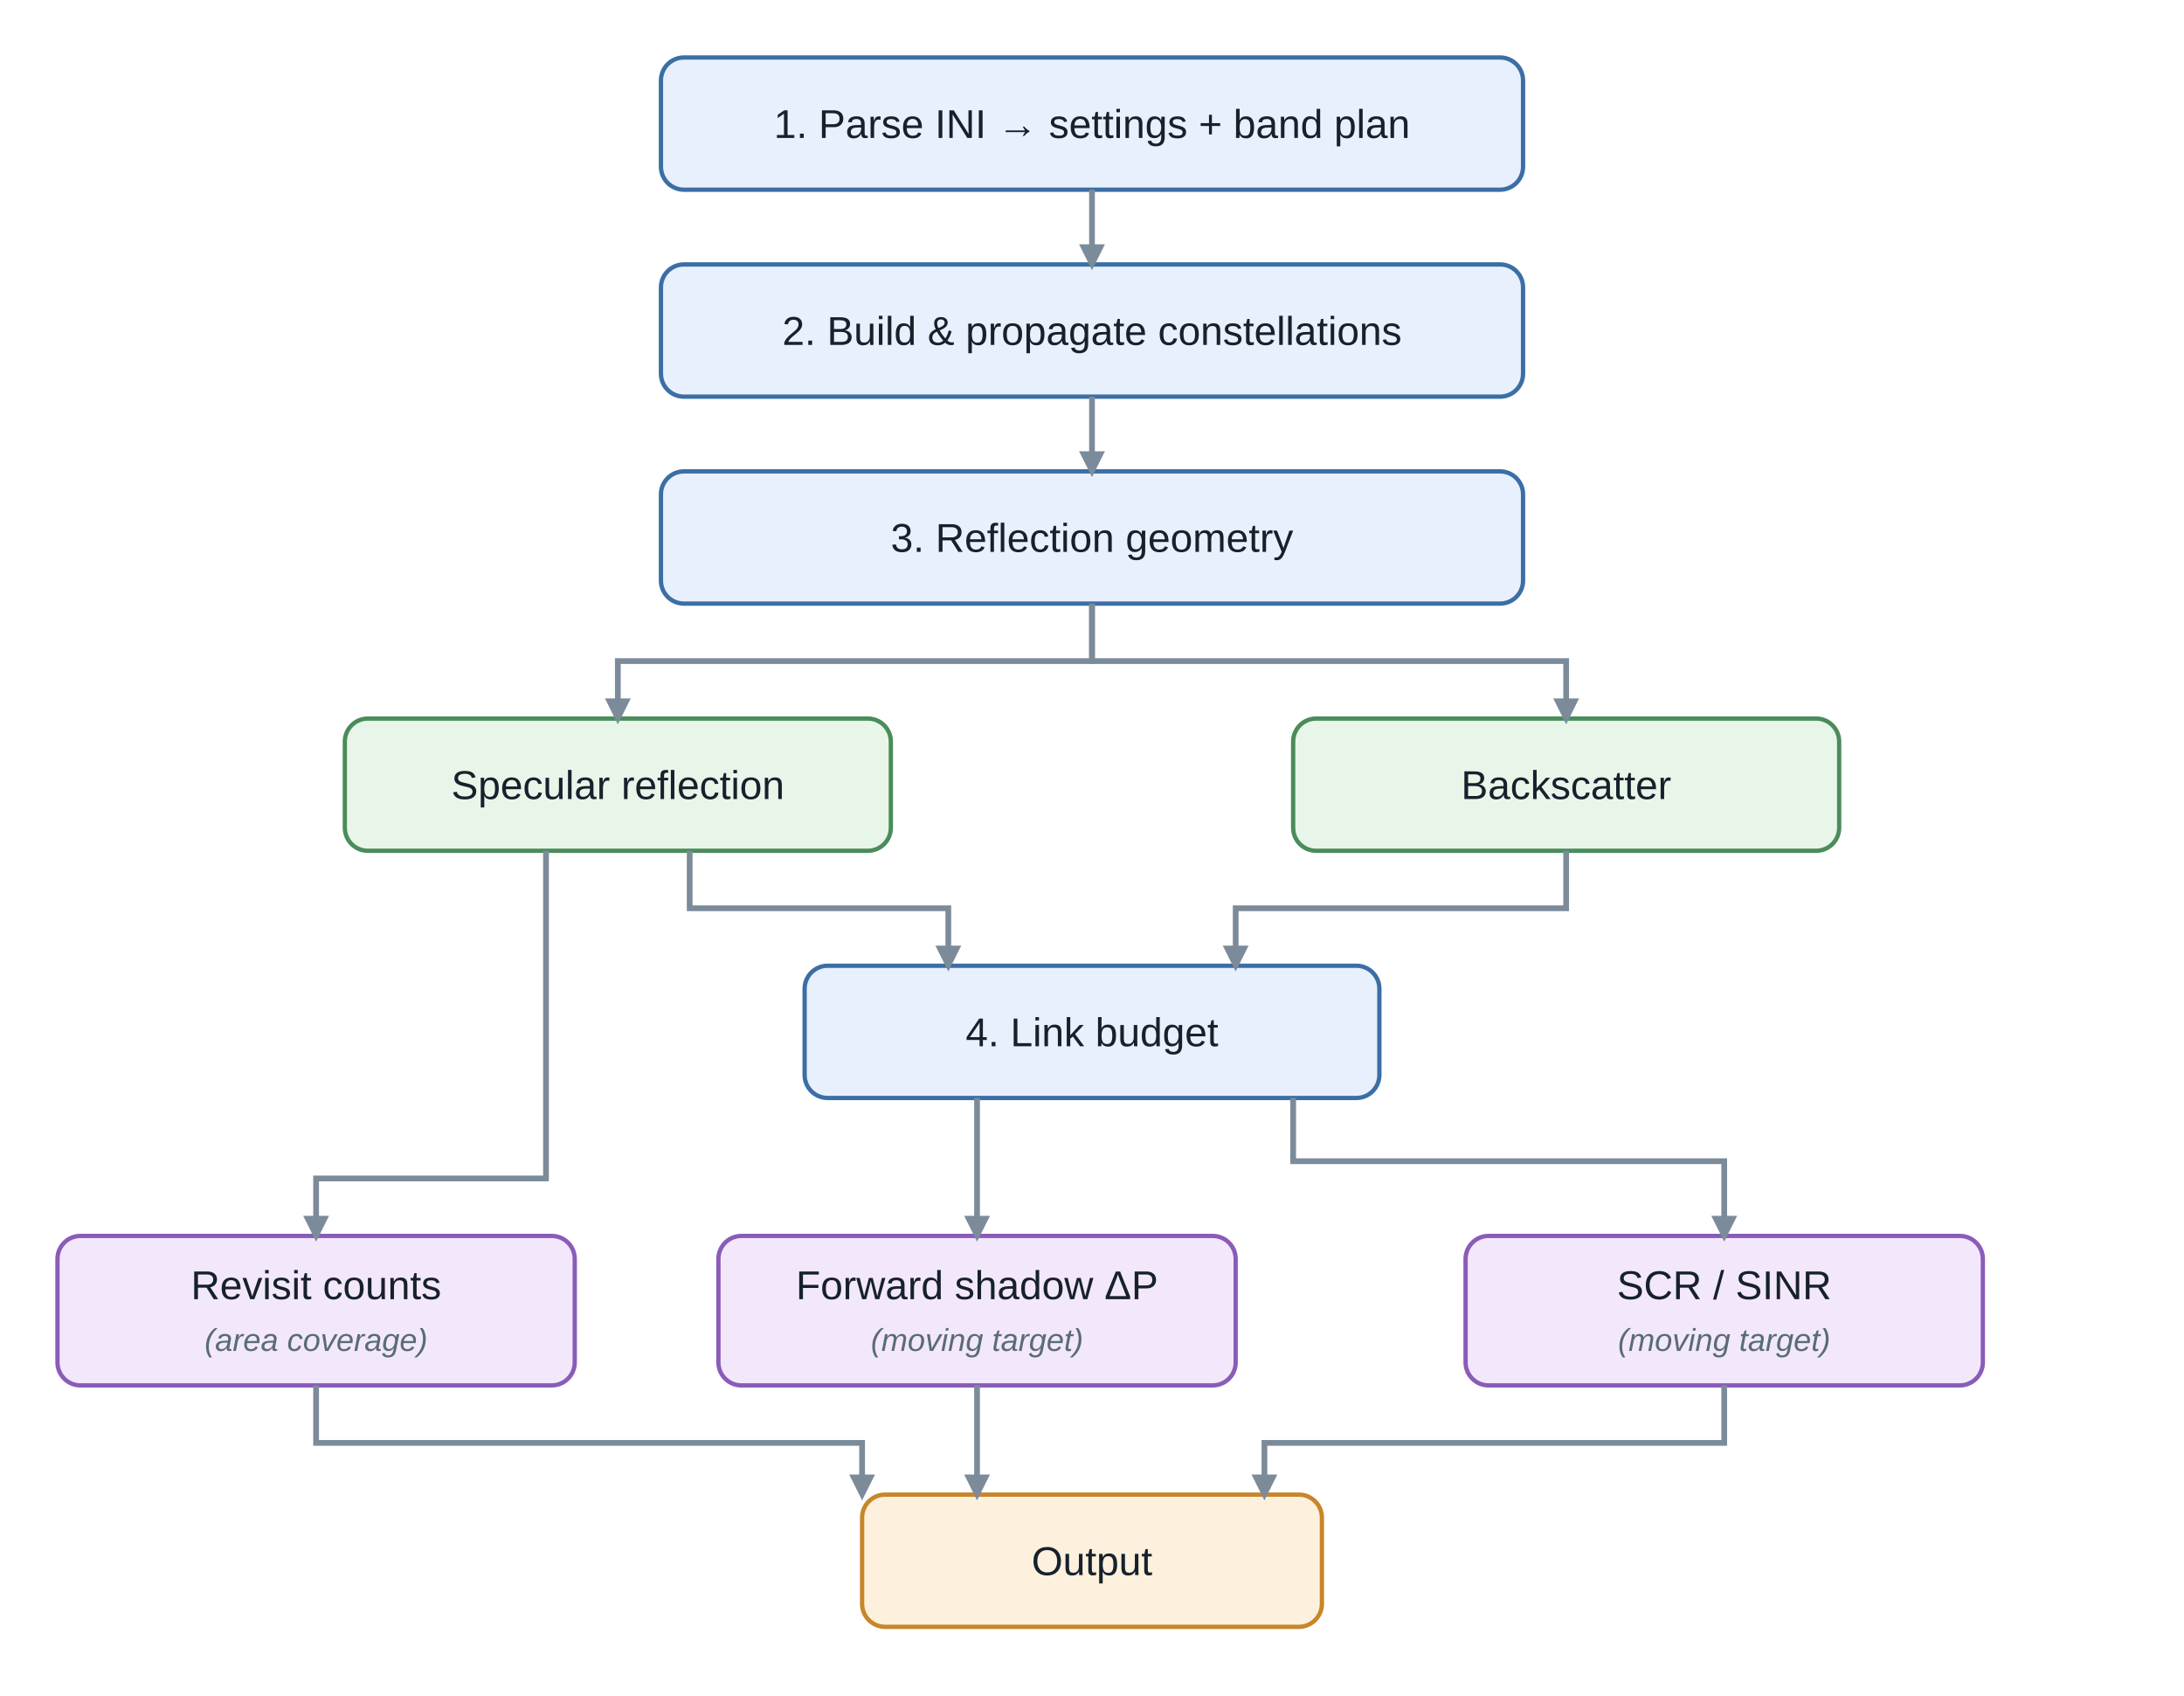
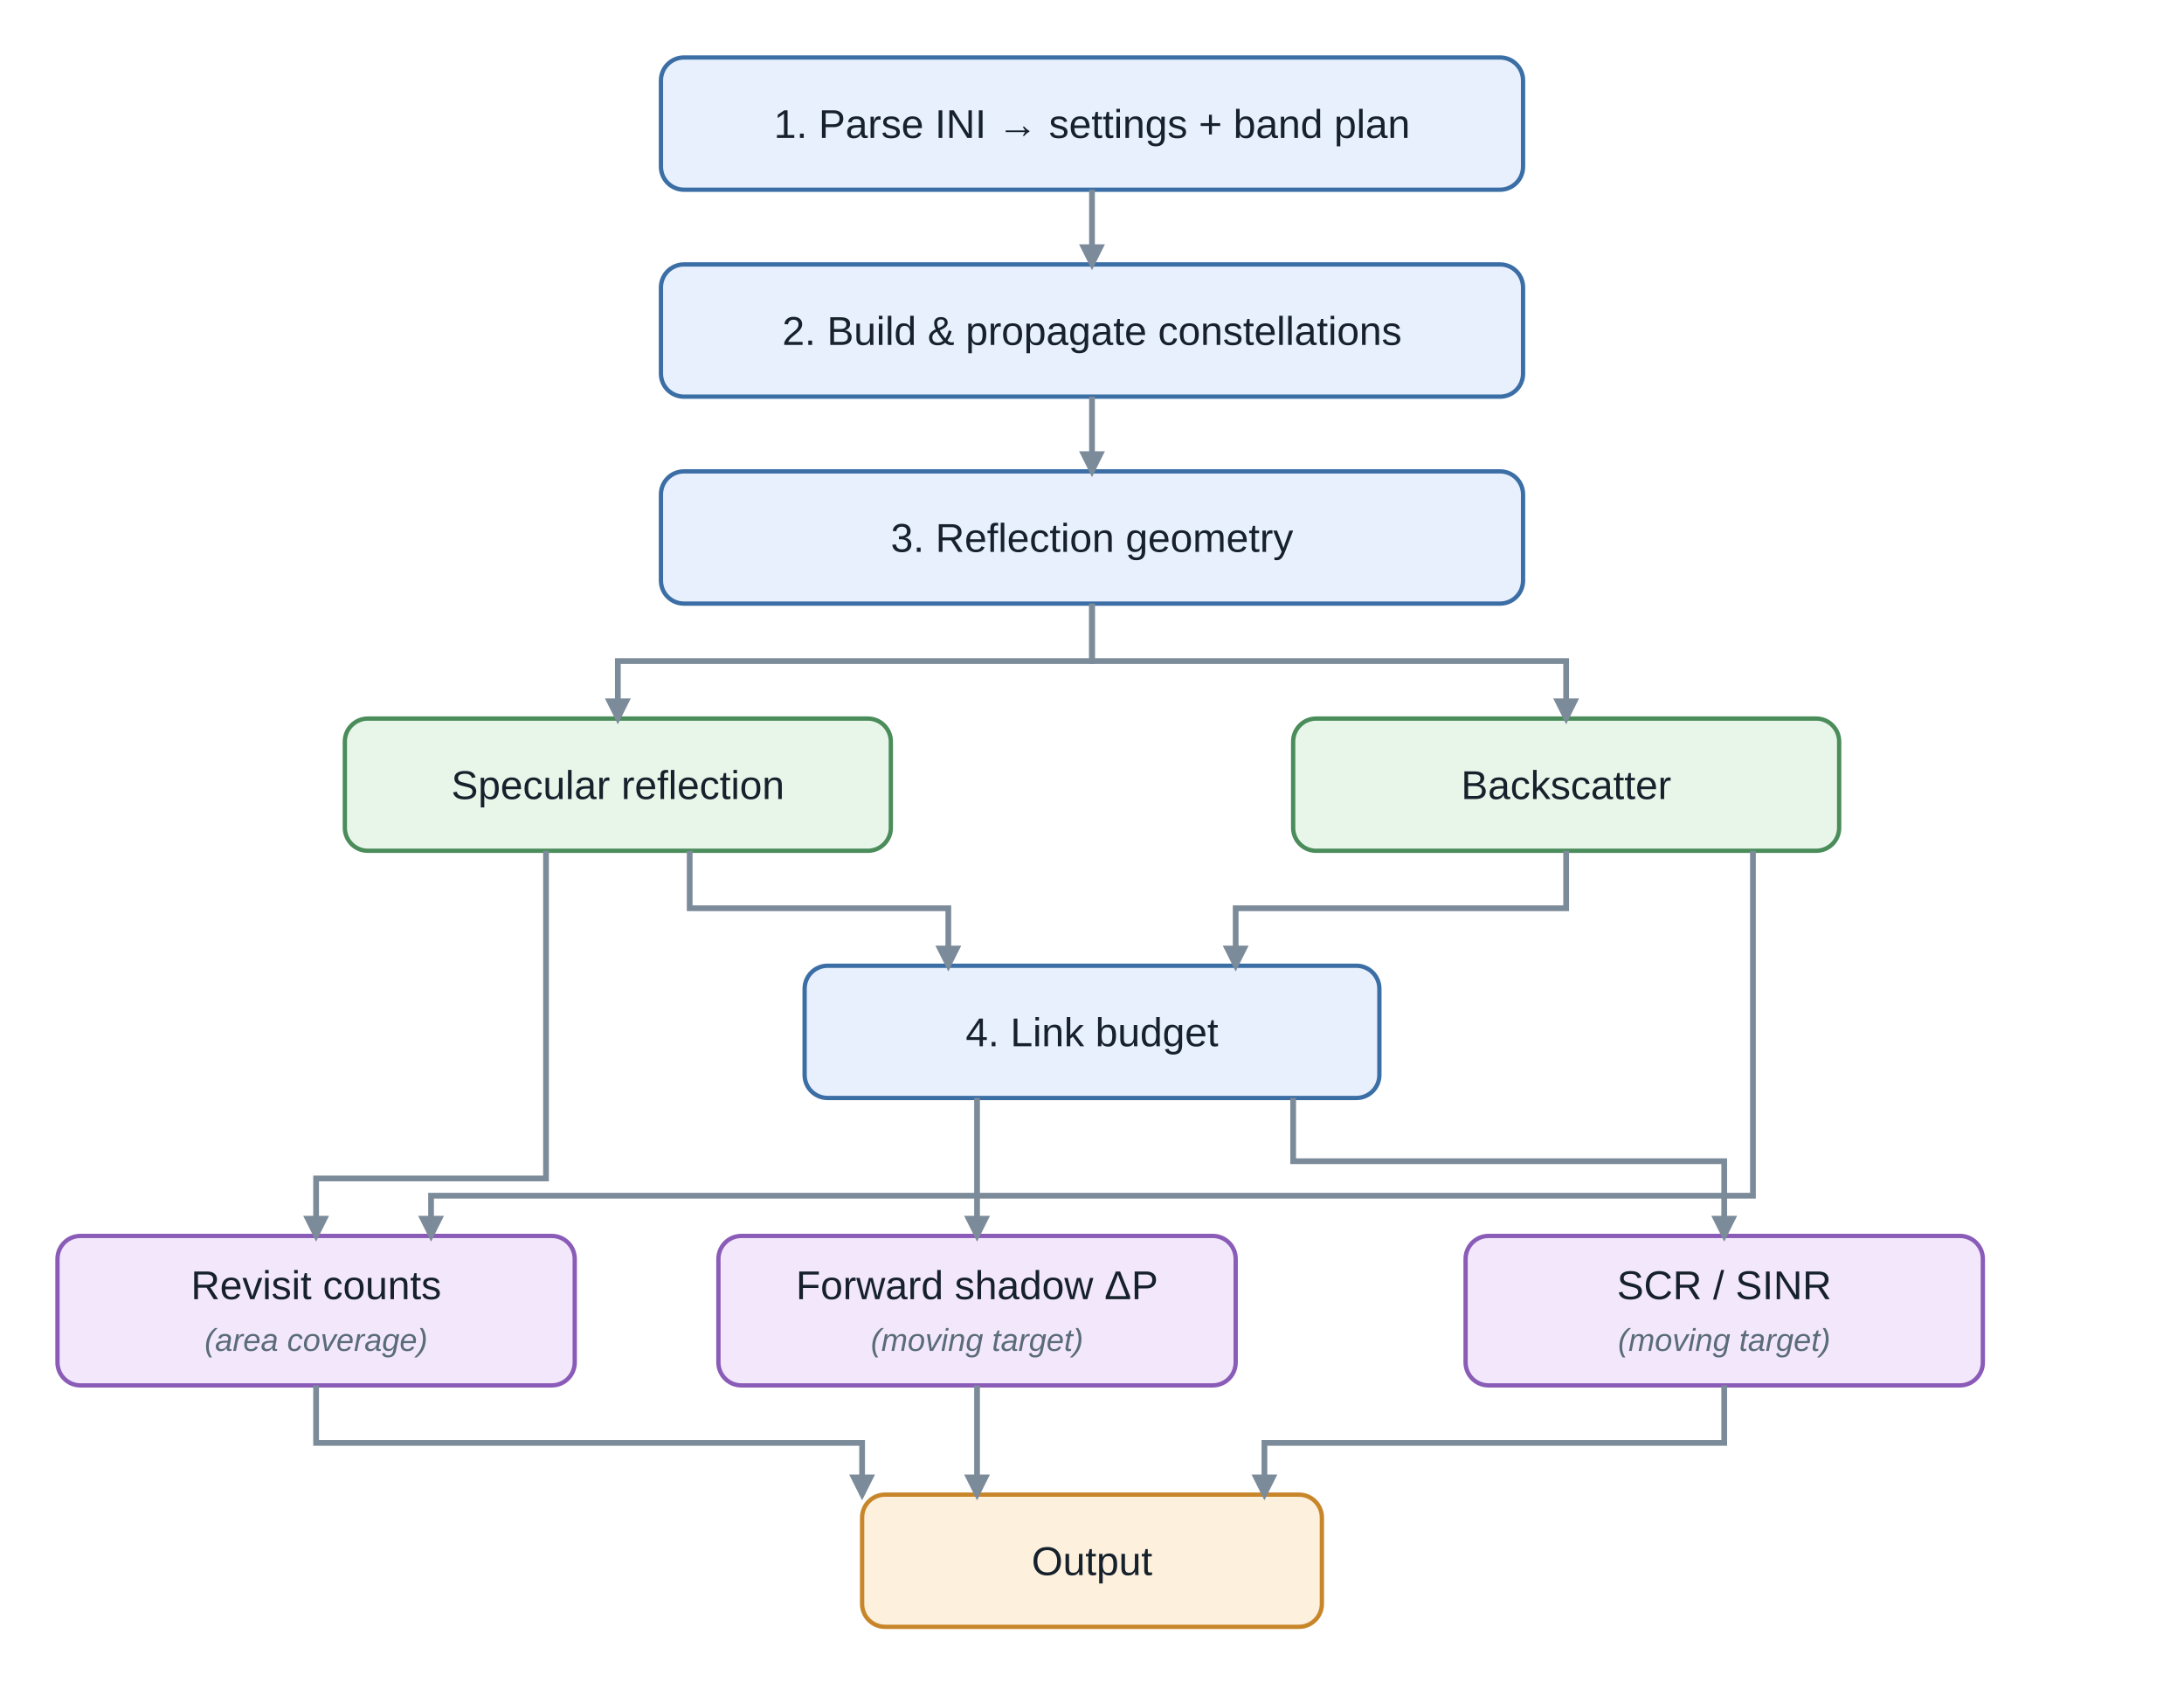
<svg xmlns="http://www.w3.org/2000/svg" viewBox="0 0 760 590" role="img" aria-labelledby="title desc" font-family="'Segoe UI', Arial, sans-serif">
  <defs>
    <marker id="ah" markerWidth="9" markerHeight="9" refX="7" refY="4.5" orient="auto" markerUnits="userSpaceOnUse">
      <path d="M0,0 L9,4.5 L0,9 z" fill="#7c8b9a" />
    </marker>
    <style>
      .step   { fill:#e8f0fe; stroke:#3b6ea5; stroke-width:1.5; }
      .mode   { fill:#e8f6ea; stroke:#4a8c5a; stroke-width:1.5; }
      .metric { fill:#f3e8fb; stroke:#8a5cb8; stroke-width:1.5; }
      .out    { fill:#fdf0dd; stroke:#c8862a; stroke-width:1.5; }
      .lbl    { fill:#16212c; font-size:14px; text-anchor:middle; }
      .mlbl   { fill:#16212c; font-size:14px; text-anchor:middle; }
      .msub   { fill:#5a6b7a; font-size:11px; font-style:italic; text-anchor:middle; }
      .flow   { fill:none; stroke:#7c8b9a; stroke-width:2; }
    </style>
  </defs>
  <rect class="step" x="230" y="20" width="300" height="46" rx="8" />
  <text class="lbl" x="380" y="48">1.  Parse INI  →  settings + band plan</text>
  <rect class="step" x="230" y="92" width="300" height="46" rx="8" />
  <text class="lbl" x="380" y="120">2.  Build &amp; propagate constellations</text>
  <rect class="step" x="230" y="164" width="300" height="46" rx="8" />
  <text class="lbl" x="380" y="192">3.  Reflection geometry</text>
  <rect class="mode" x="120" y="250" width="190" height="46" rx="8" />
  <text class="lbl" x="215" y="278">Specular reflection</text>
  <rect class="mode" x="450" y="250" width="190" height="46" rx="8" />
  <text class="lbl" x="545" y="278">Backscatter</text>
  <rect class="step" x="280" y="336" width="200" height="46" rx="8" />
  <text class="lbl" x="380" y="364">4.  Link budget</text>
  <rect class="metric" x="20" y="430" width="180" height="52" rx="8" />
  <text class="mlbl" x="110" y="452">Revisit counts</text>
  <text class="msub" x="110" y="470">(area coverage)</text>
  <rect class="metric" x="250" y="430" width="180" height="52" rx="8" />
  <text class="mlbl" x="340" y="452">Forward shadow ΔP</text>
  <text class="msub" x="340" y="470">(moving target)</text>
  <rect class="metric" x="510" y="430" width="180" height="52" rx="8" />
  <text class="mlbl" x="600" y="452">SCR / SINR</text>
  <text class="msub" x="600" y="470">(moving target)</text>
  <rect class="out" x="300" y="520" width="160" height="46" rx="8" />
  <text class="lbl" x="380" y="548">Output</text>
  <path class="flow" d="M380,66  V92" marker-end="url(#ah)" />
  <path class="flow" d="M380,138 V164" marker-end="url(#ah)" />
  <path class="flow" d="M380,210 V230 H215 V250" marker-end="url(#ah)" />
  <path class="flow" d="M380,210 V230 H545 V250" marker-end="url(#ah)" />
  <path class="flow" d="M240,296 V316 H330 V336" marker-end="url(#ah)" />
  <path class="flow" d="M190,296 V410 H110 V430" marker-end="url(#ah)" />
  <path class="flow" d="M545,296 V316 H430 V336" marker-end="url(#ah)" />
+   <path class="flow" d="M610,296 V416 H150 V430" marker-end="url(#ah)" />
  <path class="flow" d="M340,382 V430" marker-end="url(#ah)" />
  <path class="flow" d="M450,382 V404 H600 V430" marker-end="url(#ah)" />
  <path class="flow" d="M110,482 V502 H300 V520" marker-end="url(#ah)" />
  <path class="flow" d="M340,482 V520" marker-end="url(#ah)" />
  <path class="flow" d="M600,482 V502 H440 V520" marker-end="url(#ah)" />
</svg>
